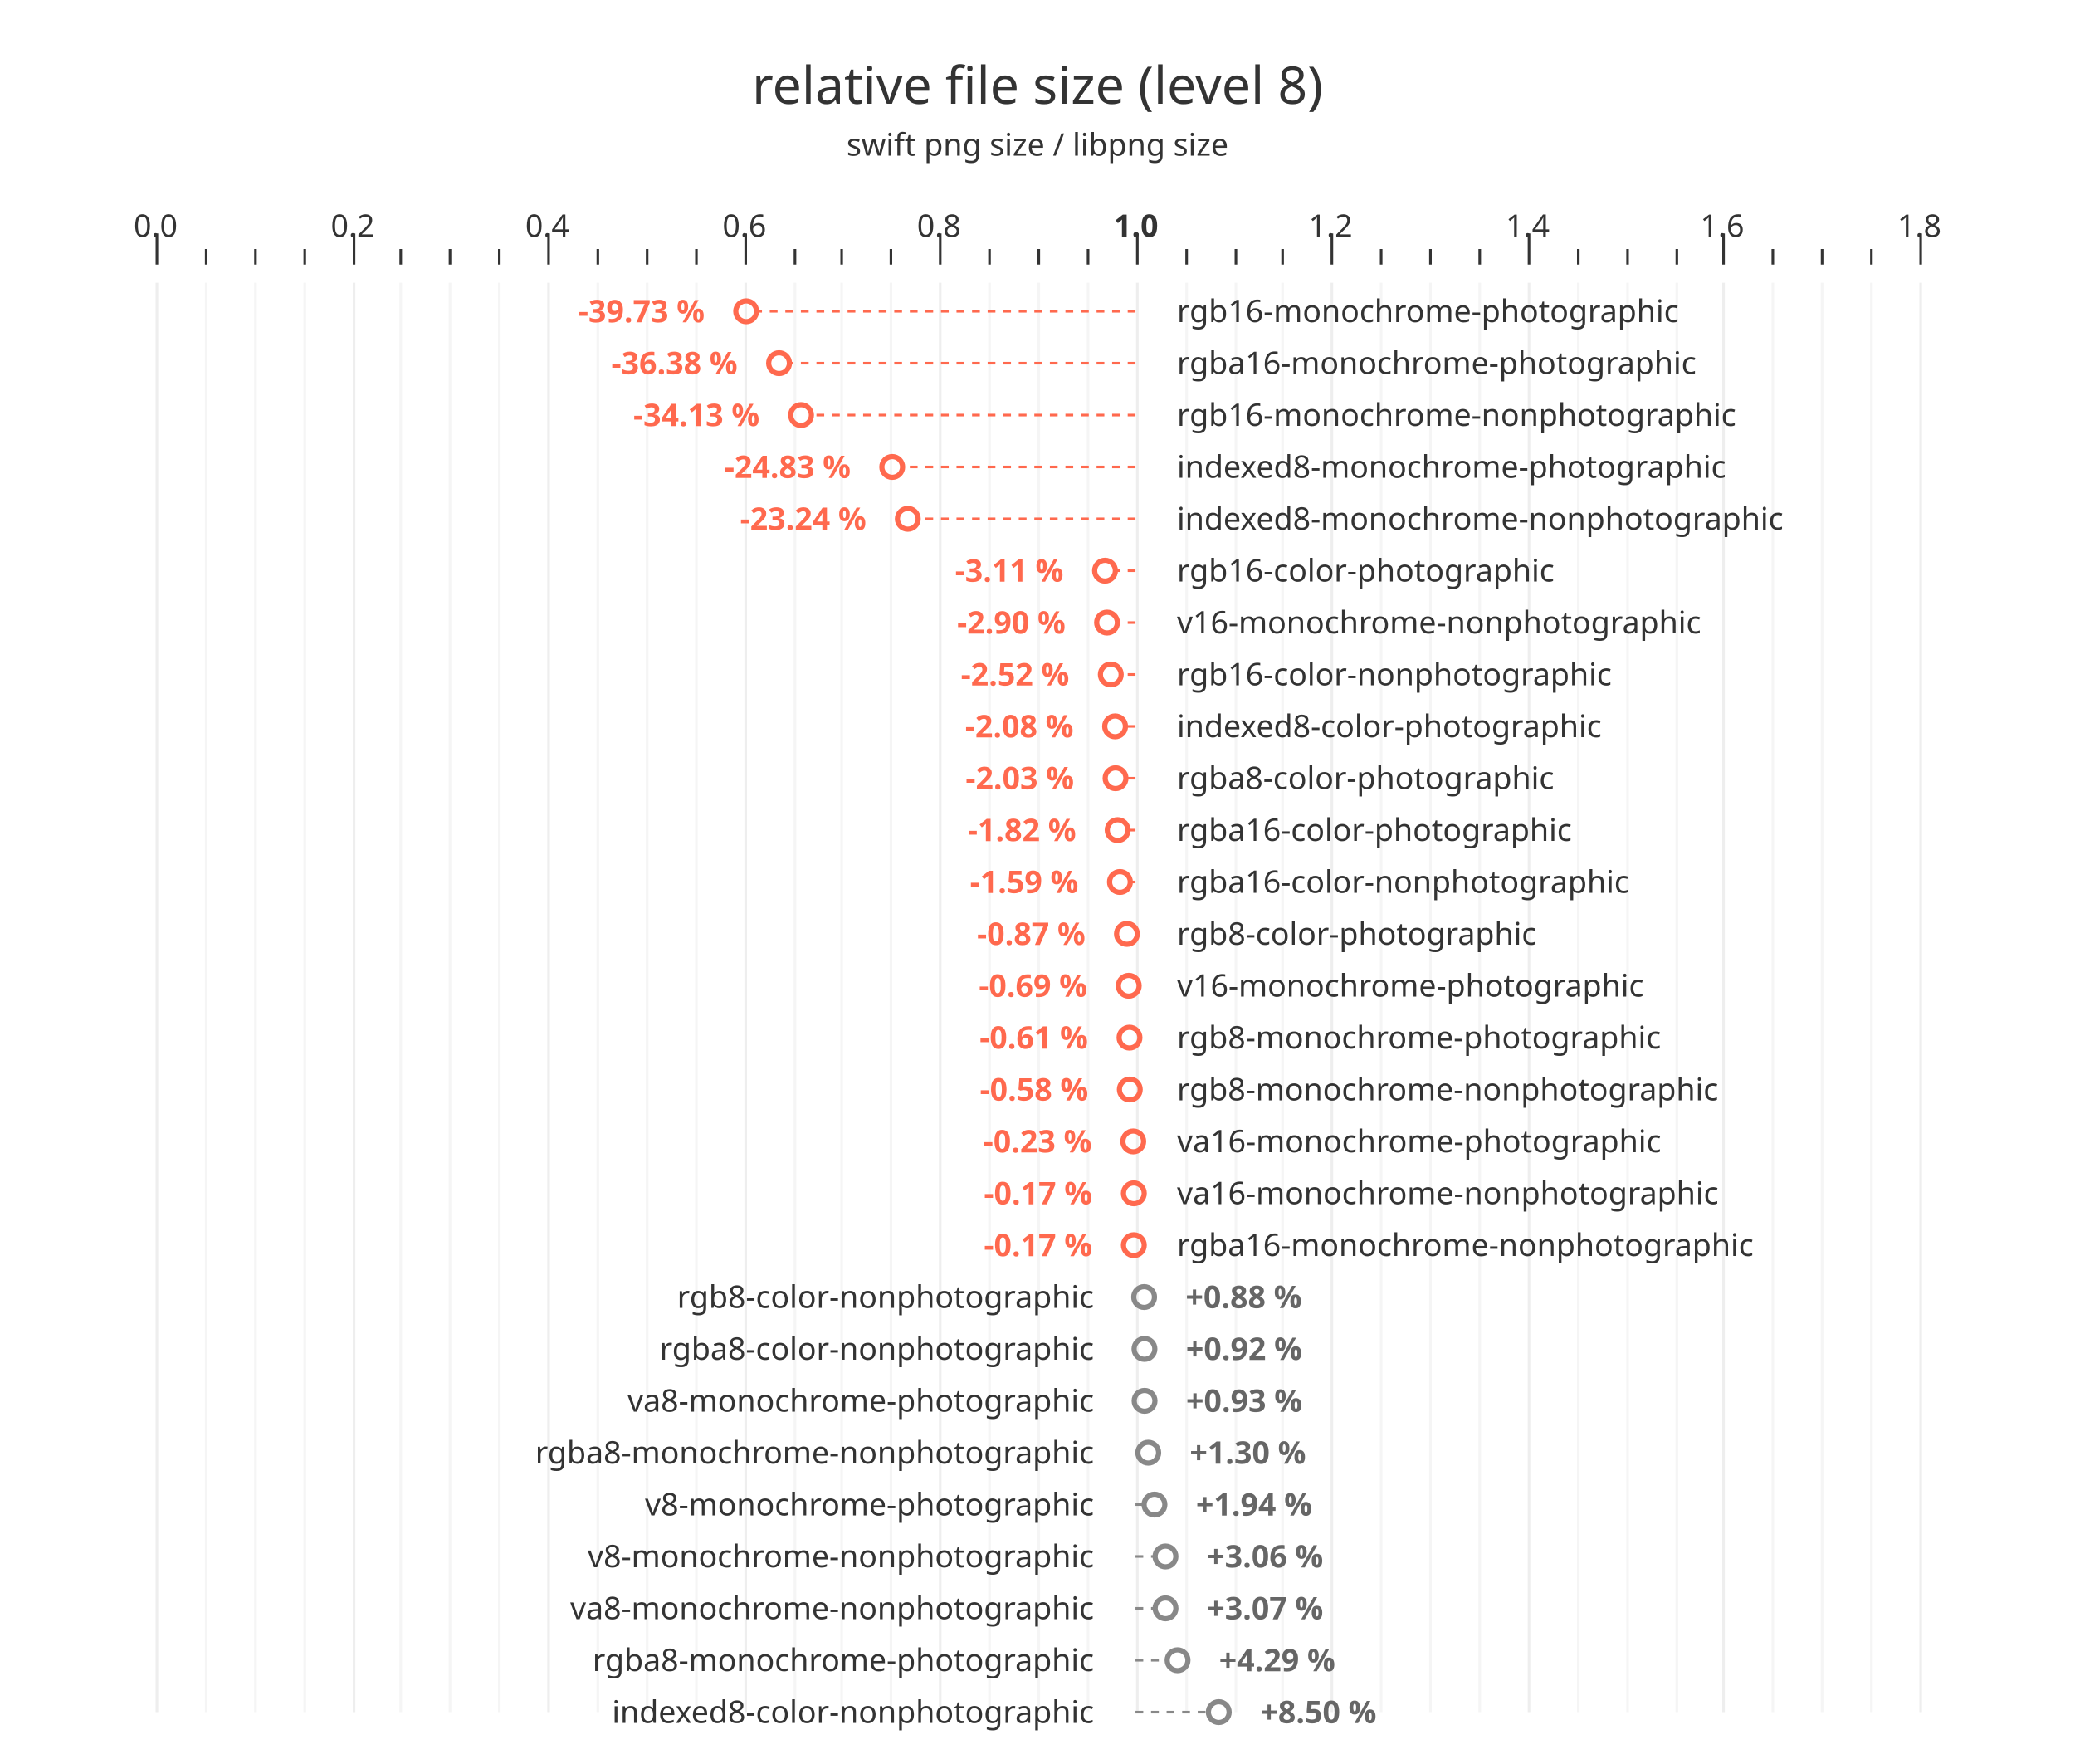
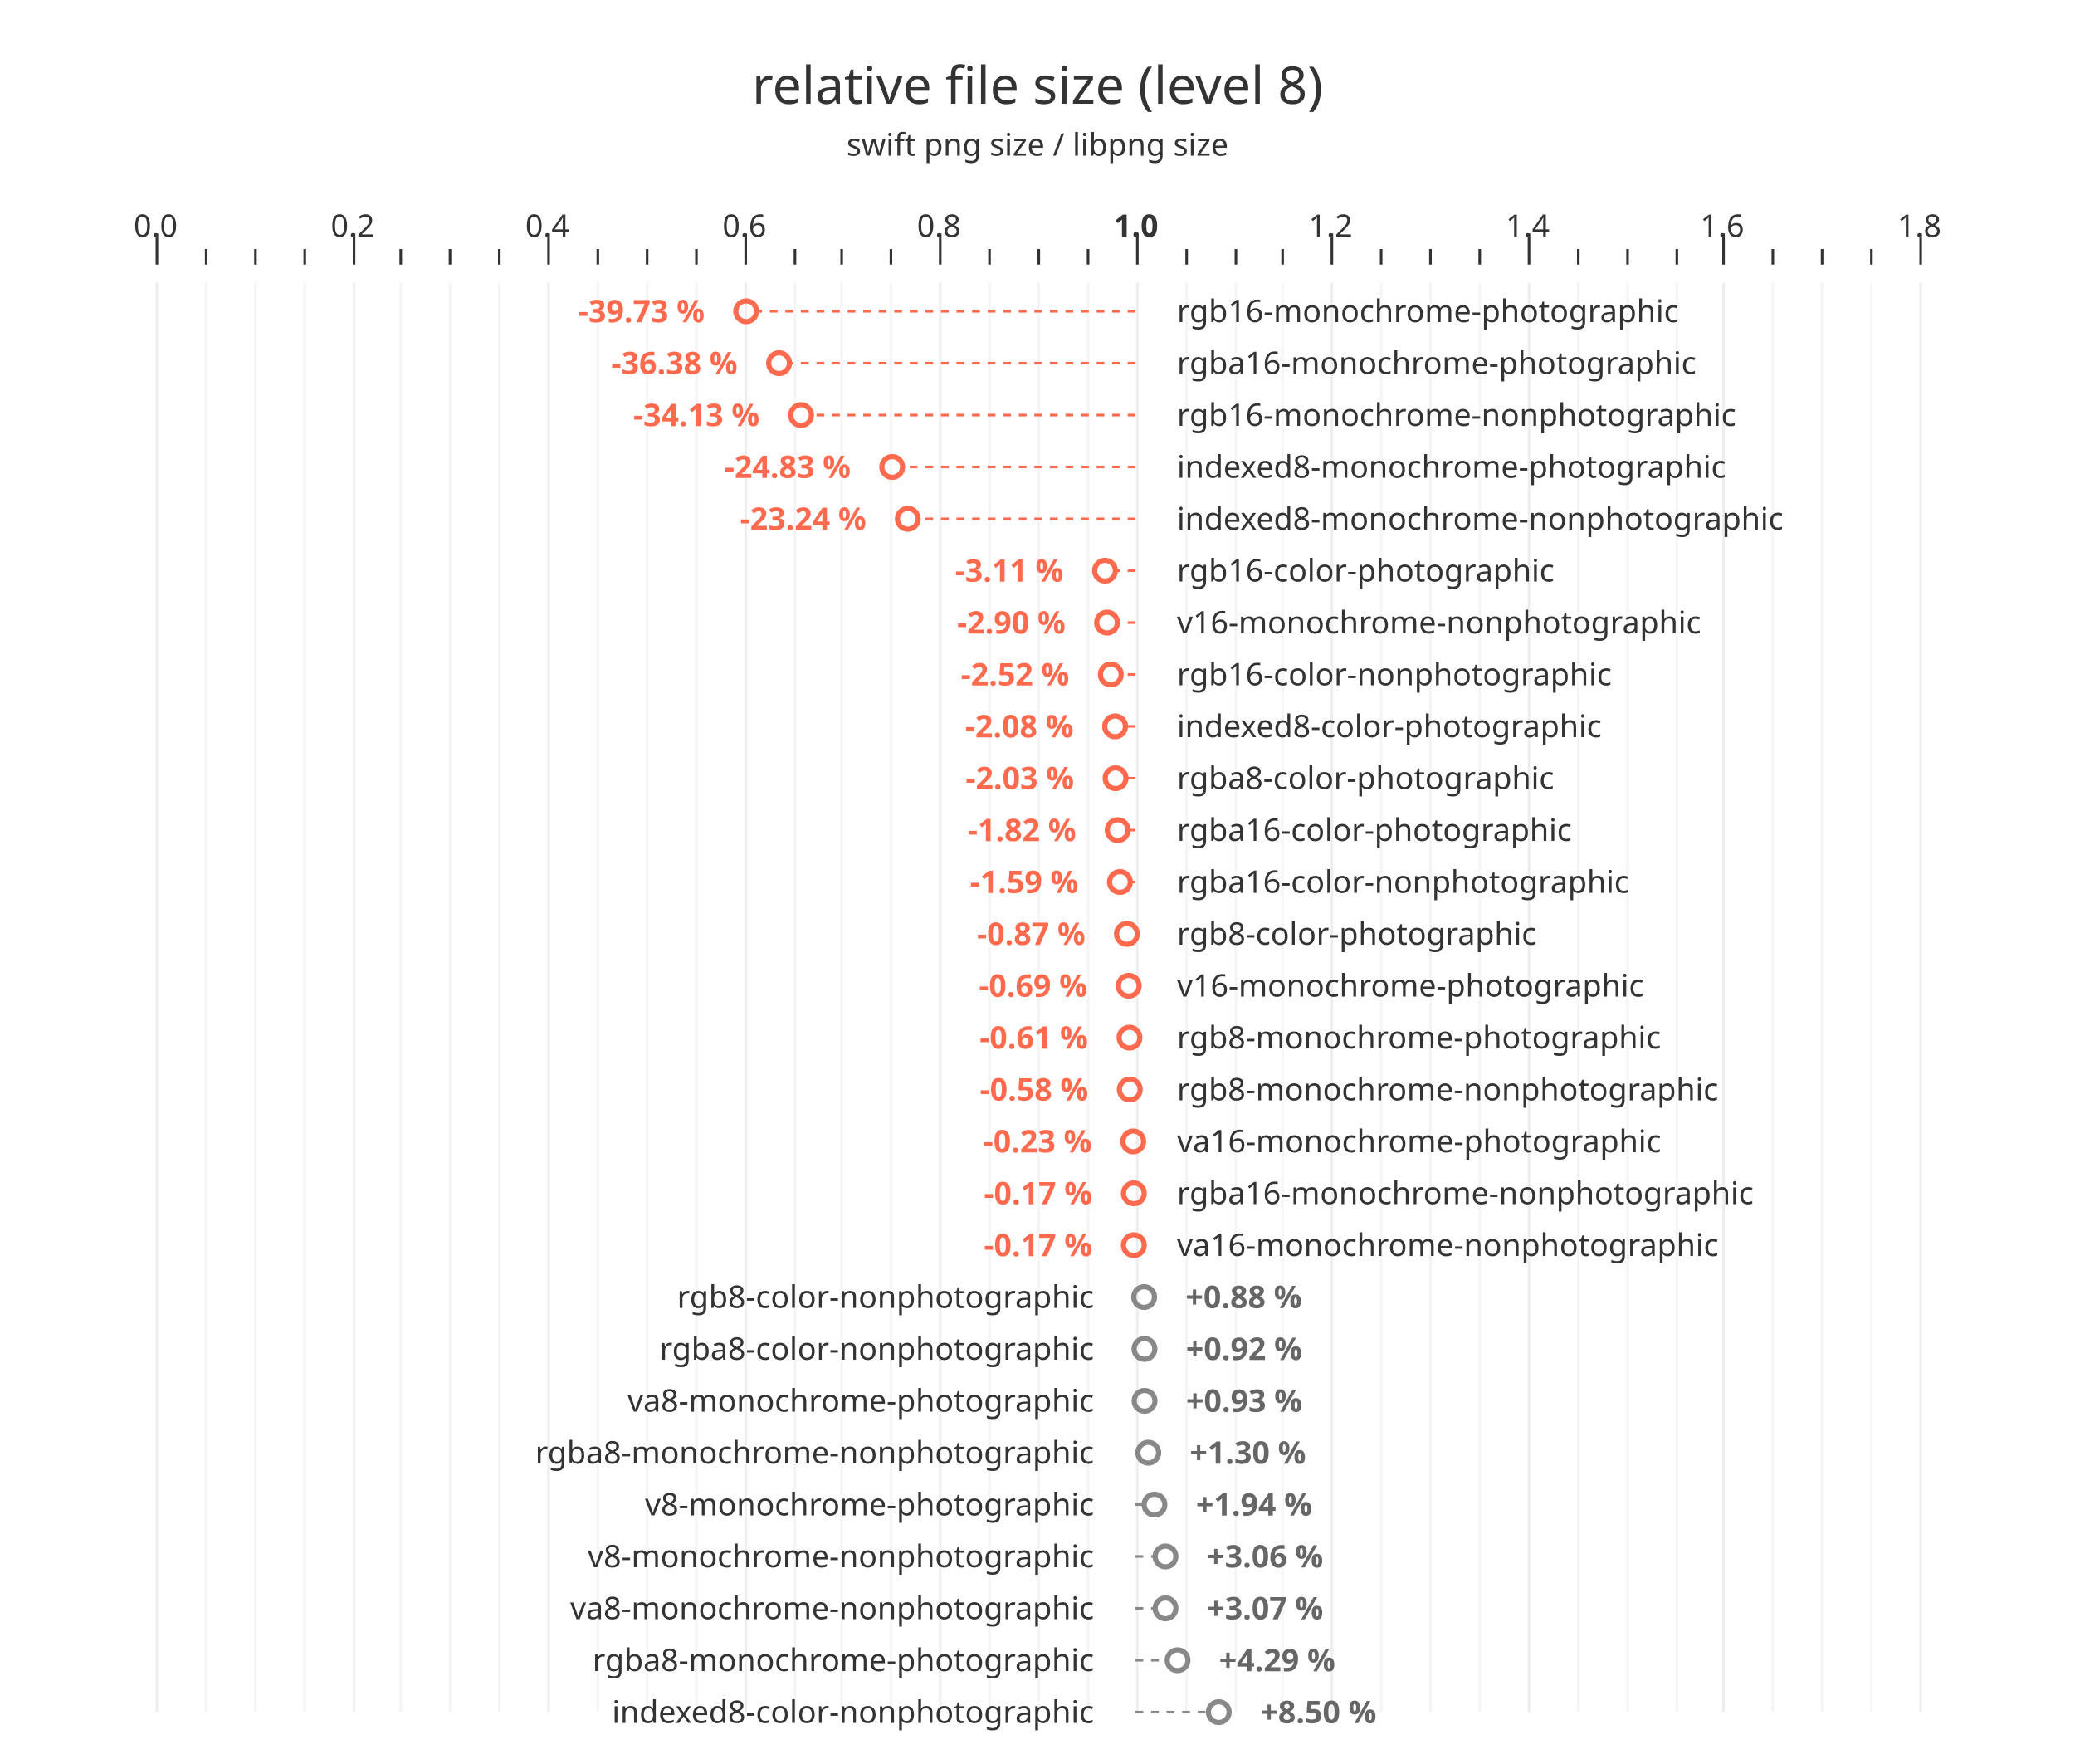
<svg xmlns="http://www.w3.org/2000/svg" width="800" height="680" viewBox="0 0 800 680">
  <style type="text/css">
    
        
    rect.background 
    {
        fill:   white;
    }
    
    path.grid 
    {
        stroke-width: 1px;
        fill:   none;
    }
    path.grid-major 
    {
        stroke: #eeeeeeff;
    }
    path.grid-minor 
    {
        stroke: #f5f5f5ff;
    }
    
    path.tick 
    {
        stroke-width: 1px;
        stroke: #333333ff;
        fill:   none;
    }
    
    path.stem 
    {
        stroke-width: 1px;
        stroke-dasharray: 3 3;
    }
    circle.dot 
    {
        stroke-width: 2px;
        stroke: #666;
        fill:   none;
    }
    
    text
    {
        fill: #333333ff;
        font-family: 'SF Mono';
    }
    text.label-numeric 
    {
        font-size: 12px;
    }
    text.label-numeric.unity 
    {
        font-weight: 700;
    }
    text.label-x 
    {
        text-anchor: middle; 
        dominant-baseline: text-top;
    }
    
    text.label-legend, text.label-percent
    {
        font-size: 12px;
        dominant-baseline: middle;
    }
    text.label-percent 
    {
        font-weight: 700;
    }
    text.label-legend.better, text.label-percent.worse 
    {
        text-anchor: begin; 
    }
    text.label-legend.worse, text.label-percent.better 
    {
        text-anchor: end; 
    }
    
    text.title, text.subtitle 
    {
        text-anchor: middle; 
    }
    text.title 
    {
        font-size: 20px;
    }
    text.subtitle 
    {
        font-size: 12px;
    }
    
    circle.better, path.stem.better
    {
        stroke: #ff694eff
    }
    circle.worse, path.stem.worse
    {
        stroke: #888888ff
    }
    text.label-percent.better 
    {
        fill: #ff694eff
    }
    text.label-percent.worse 
    {
        fill: #666666ff
    }
    
    
</style>
  <rect width="800" height="680" class="background" />
  <path class="grid grid-minor" d="M 79.5,660 L 79.5,109" />
  <path class="grid grid-minor" d="M 98.5,660 L 98.5,109" />
  <path class="grid grid-minor" d="M 117.5,660 L 117.5,109" />
  <path class="grid grid-minor" d="M 154.5,660 L 154.5,109" />
  <path class="grid grid-minor" d="M 173.5,660 L 173.5,109" />
  <path class="grid grid-minor" d="M 192.5,660 L 192.5,109" />
  <path class="grid grid-minor" d="M 230.5,660 L 230.5,109" />
  <path class="grid grid-minor" d="M 249.5,660 L 249.5,109" />
  <path class="grid grid-minor" d="M 268.5,660 L 268.5,109" />
  <path class="grid grid-minor" d="M 306.5,660 L 306.5,109" />
  <path class="grid grid-minor" d="M 324.5,660 L 324.5,109" />
  <path class="grid grid-minor" d="M 343.5,660 L 343.5,109" />
  <path class="grid grid-minor" d="M 381.5,660 L 381.5,109" />
  <path class="grid grid-minor" d="M 400.5,660 L 400.5,109" />
  <path class="grid grid-minor" d="M 419.5,660 L 419.5,109" />
  <path class="grid grid-minor" d="M 457.5,660 L 457.5,109" />
  <path class="grid grid-minor" d="M 476.5,660 L 476.5,109" />
  <path class="grid grid-minor" d="M 494.5,660 L 494.5,109" />
  <path class="grid grid-minor" d="M 532.5,660 L 532.5,109" />
  <path class="grid grid-minor" d="M 551.5,660 L 551.5,109" />
  <path class="grid grid-minor" d="M 570.5,660 L 570.5,109" />
  <path class="grid grid-minor" d="M 608.5,660 L 608.5,109" />
  <path class="grid grid-minor" d="M 627.5,660 L 627.5,109" />
  <path class="grid grid-minor" d="M 646.5,660 L 646.5,109" />
  <path class="grid grid-minor" d="M 683.5,660 L 683.5,109" />
  <path class="grid grid-minor" d="M 702.5,660 L 702.5,109" />
  <path class="grid grid-minor" d="M 721.5,660 L 721.5,109" />
  <path class="grid grid-major" d="M 60.5,660 L 60.5,109" />
  <path class="grid grid-major" d="M 136.5,660 L 136.5,109" />
  <path class="grid grid-major" d="M 211.5,660 L 211.5,109" />
  <path class="grid grid-major" d="M 287.5,660 L 287.5,109" />
  <path class="grid grid-major" d="M 362.5,660 L 362.5,109" />
  <path class="grid grid-major" d="M 438.5,660 L 438.5,109" />
  <path class="grid grid-major" d="M 513.5,660 L 513.5,109" />
  <path class="grid grid-major" d="M 589.5,660 L 589.5,109" />
  <path class="grid grid-major" d="M 664.5,660 L 664.5,109" />
  <path class="grid grid-major" d="M 740.5,660 L 740.5,109" />
  <path class="tick" d="M 60.5,102 L 60.5,90" />
  <path class="tick" d="M 79.5,102 L 79.5,96" />
  <path class="tick" d="M 98.5,102 L 98.5,96" />
  <path class="tick" d="M 117.5,102 L 117.5,96" />
  <path class="tick" d="M 136.5,102 L 136.5,90" />
  <path class="tick" d="M 154.5,102 L 154.5,96" />
  <path class="tick" d="M 173.5,102 L 173.5,96" />
  <path class="tick" d="M 192.5,102 L 192.5,96" />
  <path class="tick" d="M 211.5,102 L 211.5,90" />
  <path class="tick" d="M 230.5,102 L 230.5,96" />
  <path class="tick" d="M 249.5,102 L 249.5,96" />
  <path class="tick" d="M 268.5,102 L 268.5,96" />
  <path class="tick" d="M 287.5,102 L 287.5,90" />
  <path class="tick" d="M 306.5,102 L 306.5,96" />
  <path class="tick" d="M 324.5,102 L 324.5,96" />
  <path class="tick" d="M 343.5,102 L 343.5,96" />
  <path class="tick" d="M 362.5,102 L 362.5,90" />
  <path class="tick" d="M 381.5,102 L 381.5,96" />
  <path class="tick" d="M 400.5,102 L 400.5,96" />
  <path class="tick" d="M 419.5,102 L 419.5,96" />
  <path class="tick" d="M 438.5,102 L 438.5,90" />
  <path class="tick" d="M 457.5,102 L 457.5,96" />
  <path class="tick" d="M 476.5,102 L 476.5,96" />
  <path class="tick" d="M 494.5,102 L 494.5,96" />
  <path class="tick" d="M 513.5,102 L 513.5,90" />
  <path class="tick" d="M 532.5,102 L 532.5,96" />
  <path class="tick" d="M 551.5,102 L 551.5,96" />
  <path class="tick" d="M 570.5,102 L 570.5,96" />
  <path class="tick" d="M 589.5,102 L 589.5,90" />
  <path class="tick" d="M 608.5,102 L 608.5,96" />
  <path class="tick" d="M 627.5,102 L 627.5,96" />
  <path class="tick" d="M 646.5,102 L 646.5,96" />
  <path class="tick" d="M 664.5,102 L 664.5,90" />
  <path class="tick" d="M 683.5,102 L 683.5,96" />
  <path class="tick" d="M 702.5,102 L 702.5,96" />
  <path class="tick" d="M 721.5,102 L 721.5,96" />
  <path class="tick" d="M 740.5,102 L 740.5,90" />
  <text x="60" y="82" class="label-numeric label-x">0.0</text>
  <text x="136" y="82" class="label-numeric label-x">0.2</text>
  <text x="211" y="82" class="label-numeric label-x">0.4</text>
  <text x="287" y="82" class="label-numeric label-x">0.6</text>
  <text x="362" y="82" class="label-numeric label-x">0.8</text>
  <text x="438" y="82" class="label-numeric label-x unity">1.0</text>
  <text x="513" y="82" class="label-numeric label-x">1.2</text>
  <text x="589" y="82" class="label-numeric label-x">1.4</text>
  <text x="664" y="82" class="label-numeric label-x">1.6</text>
  <text x="740" y="82" class="label-numeric label-x">1.8</text>
  <text x="400" y="40" class="title">relative file size (level 8)</text>
  <text x="400" y="60" class="subtitle">swift png size / libpng size </text>
  <text x="453.778" y="120.0" class="label-legend better">rgb16-monochrome-photographic</text>
  <text x="453.778" y="140.0" class="label-legend better">rgba16-monochrome-photographic</text>
  <text x="453.778" y="160.0" class="label-legend better">rgb16-monochrome-nonphotographic</text>
  <text x="453.778" y="180.0" class="label-legend better">indexed8-monochrome-photographic</text>
  <text x="453.778" y="200.0" class="label-legend better">indexed8-monochrome-nonphotographic</text>
  <text x="453.778" y="220.0" class="label-legend better">rgb16-color-photographic</text>
  <text x="453.778" y="240.0" class="label-legend better">v16-monochrome-nonphotographic</text>
  <text x="453.778" y="260.0" class="label-legend better">rgb16-color-nonphotographic</text>
  <text x="453.778" y="280.0" class="label-legend better">indexed8-color-photographic</text>
  <text x="453.778" y="300.0" class="label-legend better">rgba8-color-photographic</text>
  <text x="453.778" y="320.0" class="label-legend better">rgba16-color-photographic</text>
  <text x="453.778" y="340.0" class="label-legend better">rgba16-color-nonphotographic</text>
  <text x="453.778" y="360.0" class="label-legend better">rgb8-color-photographic</text>
  <text x="453.778" y="380.0" class="label-legend better">v16-monochrome-photographic</text>
  <text x="453.778" y="400.0" class="label-legend better">rgb8-monochrome-photographic</text>
  <text x="453.778" y="420.0" class="label-legend better">rgb8-monochrome-nonphotographic</text>
  <text x="453.778" y="440.0" class="label-legend better">va16-monochrome-photographic</text>
-   <text x="453.778" y="460.0" class="label-legend better">va16-monochrome-nonphotographic</text>
-   <text x="453.778" y="480.0" class="label-legend better">rgba16-monochrome-nonphotographic</text>
+   <text x="453.778" y="460.0" class="label-legend better">rgba16-monochrome-nonphotographic</text>
+   <text x="453.778" y="480.0" class="label-legend better">va16-monochrome-nonphotographic</text>
  <text x="421.778" y="500.0" class="label-legend worse">rgb8-color-nonphotographic</text>
  <text x="421.778" y="520.0" class="label-legend worse">rgba8-color-nonphotographic</text>
  <text x="421.778" y="540.0" class="label-legend worse">va8-monochrome-photographic</text>
  <text x="421.778" y="560.0" class="label-legend worse">rgba8-monochrome-nonphotographic</text>
  <text x="421.778" y="580.0" class="label-legend worse">v8-monochrome-photographic</text>
  <text x="421.778" y="600.0" class="label-legend worse">v8-monochrome-nonphotographic</text>
  <text x="421.778" y="620.0" class="label-legend worse">va8-monochrome-nonphotographic</text>
  <text x="421.778" y="640.0" class="label-legend worse">rgba8-monochrome-photographic</text>
  <text x="421.778" y="660.0" class="label-legend worse">indexed8-color-nonphotographic</text>
  <text x="271.679" y="120.0" class="label-percent better">-39.73 %</text>
  <text x="284.361" y="140.0" class="label-percent better">-36.38 %</text>
  <text x="292.84" y="160.0" class="label-percent better">-34.13 %</text>
  <text x="327.99" y="180.0" class="label-percent better">-24.83 %</text>
  <text x="333.995" y="200.0" class="label-percent better">-23.24 %</text>
  <text x="410.031" y="220.0" class="label-percent better">-3.11 %</text>
  <text x="410.812" y="240.0" class="label-percent better">-2.90 %</text>
  <text x="412.257" y="260.0" class="label-percent better">-2.52 %</text>
  <text x="413.915" y="280.0" class="label-percent better">-2.08 %</text>
  <text x="414.091" y="300.0" class="label-percent better">-2.03 %</text>
  <text x="414.901" y="320.0" class="label-percent better">-1.82 %</text>
  <text x="415.781" y="340.0" class="label-percent better">-1.59 %</text>
  <text x="418.48" y="360.0" class="label-percent better">-0.87 %</text>
  <text x="419.182" y="380.0" class="label-percent better">-0.69 %</text>
  <text x="419.471" y="400.0" class="label-percent better">-0.61 %</text>
  <text x="419.589" y="420.0" class="label-percent better">-0.58 %</text>
  <text x="420.917" y="440.0" class="label-percent better">-0.23 %</text>
  <text x="421.146" y="460.0" class="label-percent better">-0.17 %</text>
  <text x="421.146" y="480.0" class="label-percent better">-0.17 %</text>
  <text x="457.106" y="500.0" class="label-percent worse">+0.88 %</text>
  <text x="457.239" y="520.0" class="label-percent worse">+0.92 %</text>
  <text x="457.28" y="540.0" class="label-percent worse">+0.93 %</text>
  <text x="458.697" y="560.0" class="label-percent worse">+1.30 %</text>
  <text x="461.1" y="580.0" class="label-percent worse">+1.94 %</text>
  <text x="465.346" y="600.0" class="label-percent worse">+3.06 %</text>
  <text x="465.359" y="620.0" class="label-percent worse">+3.07 %</text>
  <text x="469.997" y="640.0" class="label-percent worse">+4.29 %</text>
  <text x="485.889" y="660.0" class="label-percent worse">+8.50 %</text>
  <path class="stem better" d="M 437.778,120.0 L 291.679,120.0" />
  <path class="stem better" d="M 437.778,140.0 L 304.361,140.0" />
  <path class="stem better" d="M 437.778,160.0 L 312.84,160.0" />
  <path class="stem better" d="M 437.778,180.0 L 347.99,180.0" />
  <path class="stem better" d="M 437.778,200.0 L 353.995,200.0" />
  <path class="stem better" d="M 437.778,220.0 L 430.031,220.0" />
  <path class="stem better" d="M 437.778,240.0 L 430.812,240.0" />
  <path class="stem better" d="M 437.778,260.0 L 432.257,260.0" />
  <path class="stem better" d="M 437.778,280.0 L 433.915,280.0" />
  <path class="stem better" d="M 437.778,300.0 L 434.091,300.0" />
  <path class="stem better" d="M 437.778,320.0 L 434.901,320.0" />
  <path class="stem better" d="M 437.778,340.0 L 435.781,340.0" />
  <path class="stem worse" d="M 437.778,560.0 L 438.697,560.0" />
  <path class="stem worse" d="M 437.778,580.0 L 441.1,580.0" />
  <path class="stem worse" d="M 437.778,600.0 L 445.346,600.0" />
  <path class="stem worse" d="M 437.778,620.0 L 445.359,620.0" />
  <path class="stem worse" d="M 437.778,640.0 L 449.997,640.0" />
  <path class="stem worse" d="M 437.778,660.0 L 465.889,660.0" />
  <circle class="dot better" cx="287.679" cy="120.0" r="4" />
  <circle class="dot better" cx="300.361" cy="140.0" r="4" />
  <circle class="dot better" cx="308.84" cy="160.0" r="4" />
  <circle class="dot better" cx="343.99" cy="180.0" r="4" />
  <circle class="dot better" cx="349.995" cy="200.0" r="4" />
  <circle class="dot better" cx="426.031" cy="220.0" r="4" />
  <circle class="dot better" cx="426.812" cy="240.0" r="4" />
  <circle class="dot better" cx="428.257" cy="260.0" r="4" />
  <circle class="dot better" cx="429.915" cy="280.0" r="4" />
  <circle class="dot better" cx="430.091" cy="300.0" r="4" />
  <circle class="dot better" cx="430.901" cy="320.0" r="4" />
  <circle class="dot better" cx="431.781" cy="340.0" r="4" />
  <circle class="dot better" cx="434.48" cy="360.0" r="4" />
  <circle class="dot better" cx="435.182" cy="380.0" r="4" />
  <circle class="dot better" cx="435.471" cy="400.0" r="4" />
  <circle class="dot better" cx="435.589" cy="420.0" r="4" />
  <circle class="dot better" cx="436.917" cy="440.0" r="4" />
  <circle class="dot better" cx="437.146" cy="460.0" r="4" />
  <circle class="dot better" cx="437.146" cy="480.0" r="4" />
  <circle class="dot worse" cx="441.106" cy="500.0" r="4" />
  <circle class="dot worse" cx="441.239" cy="520.0" r="4" />
  <circle class="dot worse" cx="441.28" cy="540.0" r="4" />
  <circle class="dot worse" cx="442.697" cy="560.0" r="4" />
  <circle class="dot worse" cx="445.1" cy="580.0" r="4" />
  <circle class="dot worse" cx="449.346" cy="600.0" r="4" />
  <circle class="dot worse" cx="449.359" cy="620.0" r="4" />
  <circle class="dot worse" cx="453.997" cy="640.0" r="4" />
  <circle class="dot worse" cx="469.889" cy="660.0" r="4" />
</svg>
